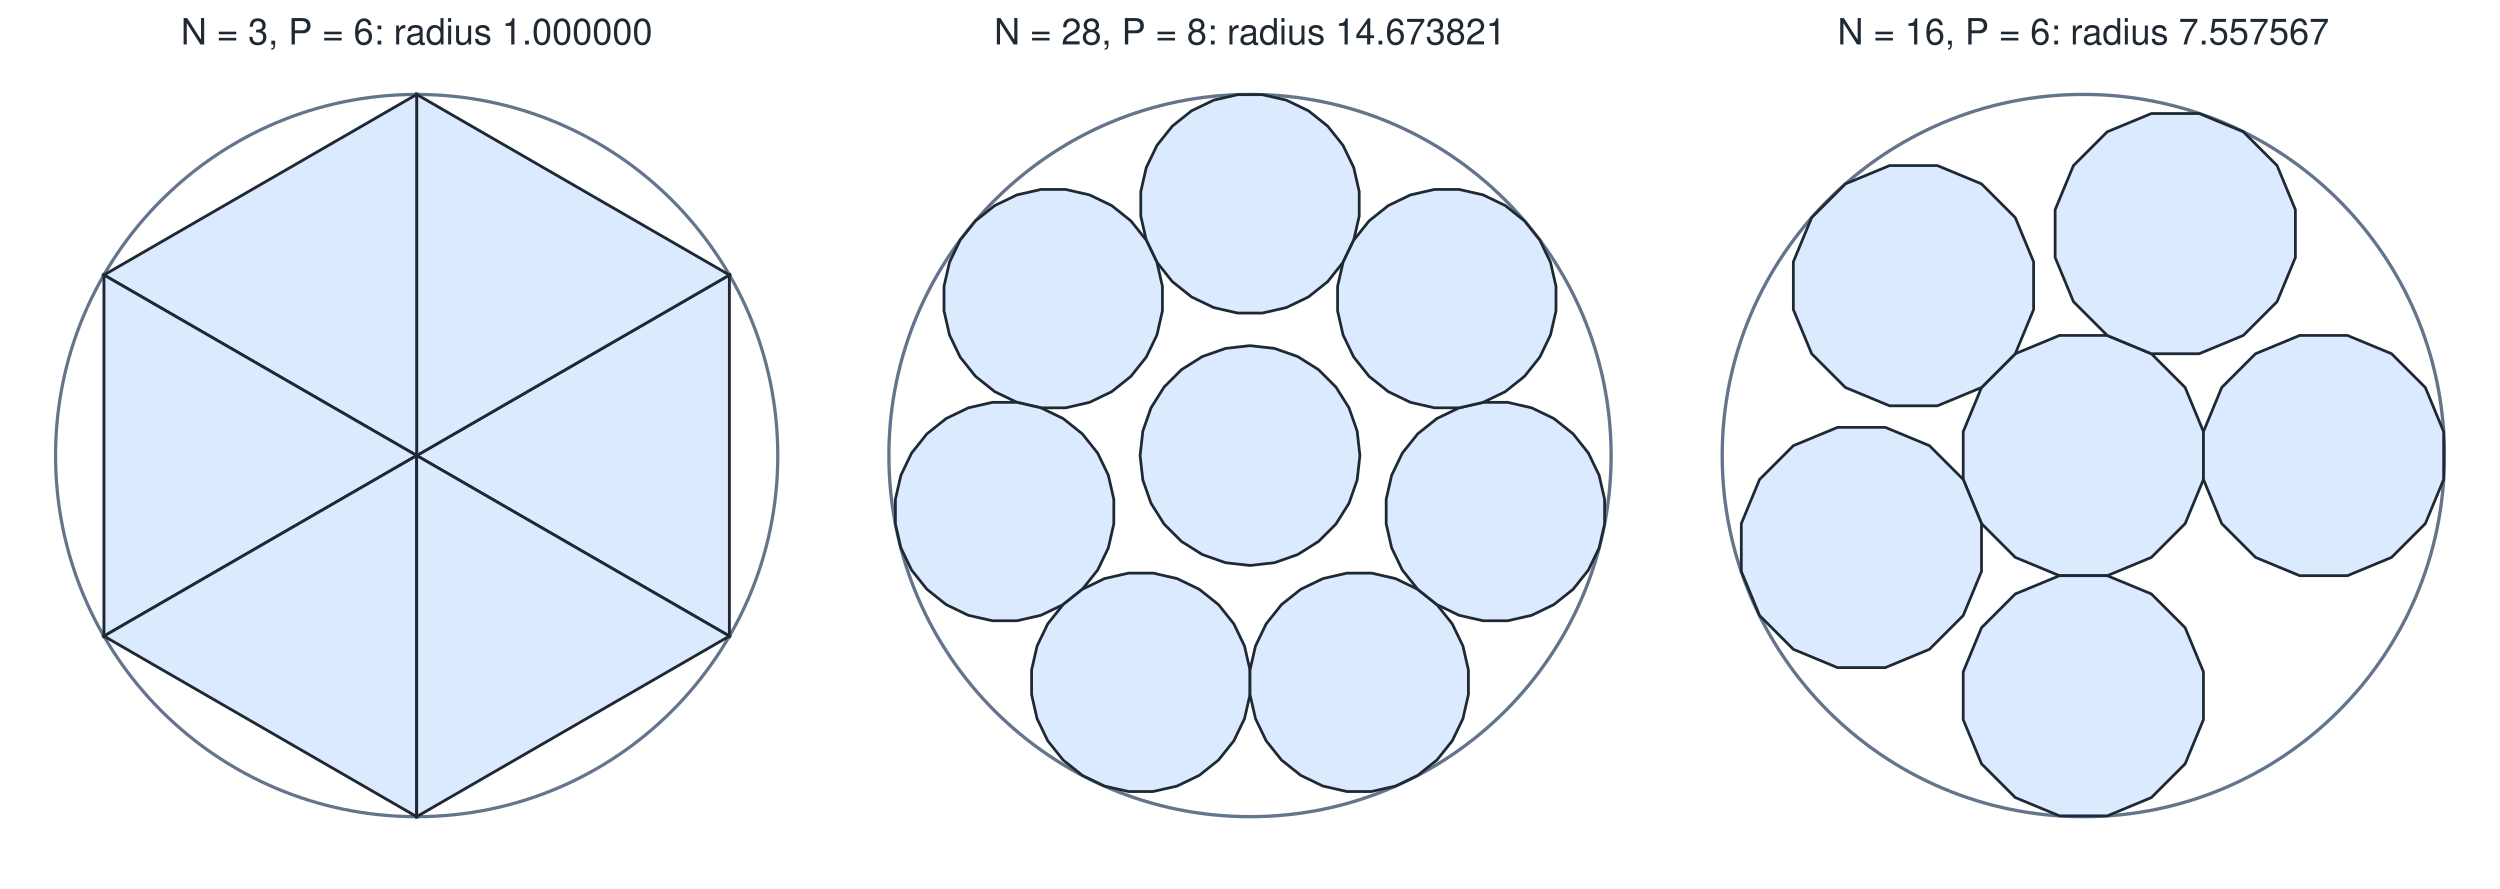
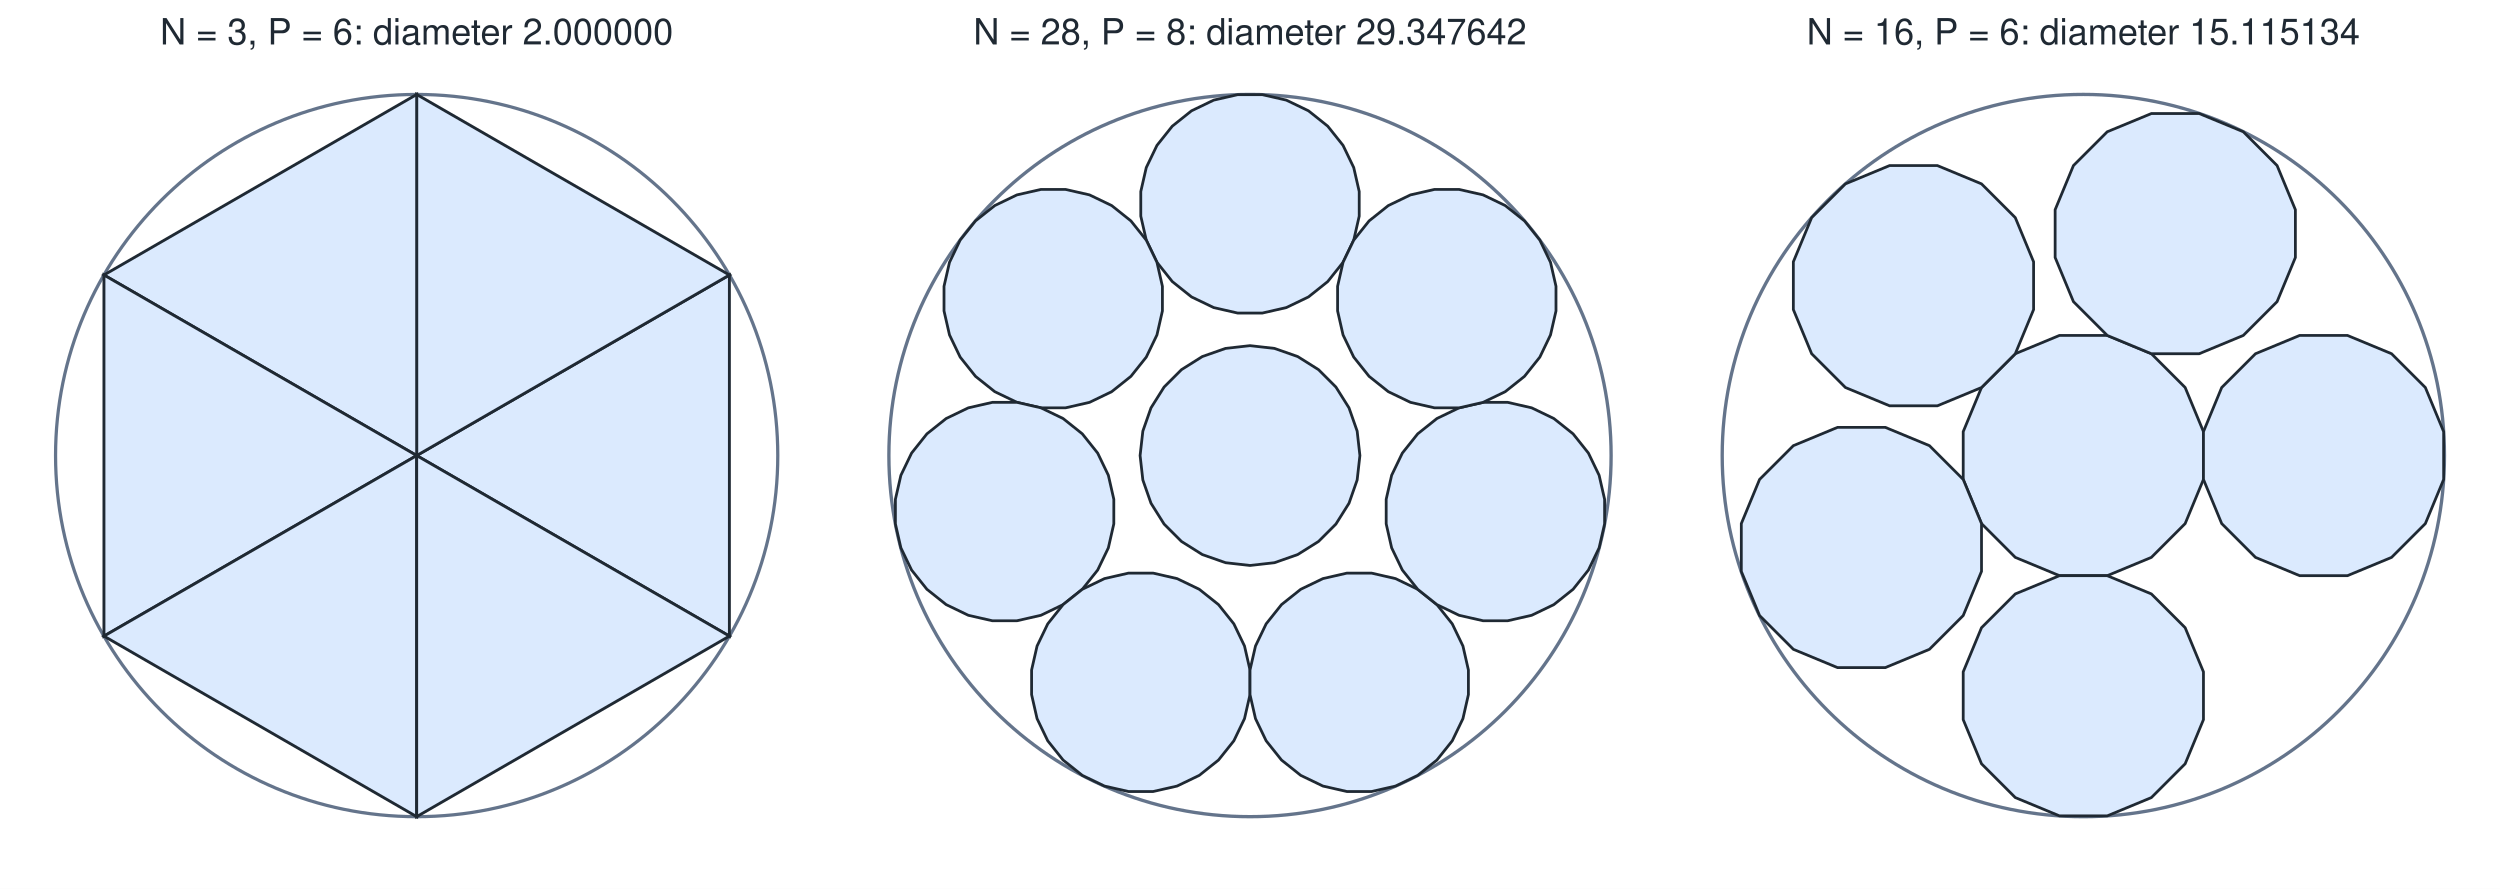
<svg xmlns="http://www.w3.org/2000/svg" width="900" height="320" viewBox="0 0 900 320" font-family="Helvetica, Arial, sans-serif">
  <rect width="900" height="320" fill="#ffffff" />
  <g transform="translate(150.0,164.0) scale(130,-130)">
    <circle cx="0" cy="0" r="1" fill="none" stroke="#64748b" stroke-width="0.009" />
    <polygon points="0.866,-0.5 0.866,0.5 -0,0" fill="#dbeafe" stroke="#1f2933" stroke-width="0.008" />
    <polygon points="0.866,0.5 0,1 -0,0" fill="#dbeafe" stroke="#1f2933" stroke-width="0.008" />
    <polygon points="0,1 -0.866,0.5 -0,-0" fill="#dbeafe" stroke="#1f2933" stroke-width="0.008" />
    <polygon points="-0.866,0.5 -0.866,-0.5 0,-0" fill="#dbeafe" stroke="#1f2933" stroke-width="0.008" />
    <polygon points="-0.866,-0.5 -0,-1 0,-0" fill="#dbeafe" stroke="#1f2933" stroke-width="0.008" />
    <polygon points="0,-1 0.866,-0.5 -0,-0" fill="#dbeafe" stroke="#1f2933" stroke-width="0.008" />
  </g>
-   <text x="150.0" y="16" text-anchor="middle" font-size="13" fill="#1f2933">N = 3, P = 6: radius 1.000000</text>
+   <text x="150.0" y="16" text-anchor="middle" font-size="13" fill="#1f2933">N = 3, P = 6: diameter 2.000000</text>
  <g transform="translate(450.0,164.0) scale(8.8593,-8.8593)">
    <circle cx="0" cy="0" r="14.674" fill="none" stroke="#64748b" stroke-width="0.136" />
    <polygon points="0,4.466 -0.994,4.354 -1.938,4.023 -2.784,3.491 -3.491,2.784 -4.023,1.938 -4.354,0.994 -4.466,0 -4.354,-0.994 -4.023,-1.938 -3.491,-2.784 -2.784,-3.491 -1.938,-4.023 -0.994,-4.354 -0,-4.466 0.994,-4.354 1.938,-4.023 2.784,-3.491 3.491,-2.784 4.023,-1.938 4.354,-0.994 4.466,-0 4.354,0.994 4.023,1.938 3.491,2.784 2.784,3.491 1.938,4.023 0.994,4.354" fill="#dbeafe" stroke="#1f2933" stroke-width="0.113" />
    <polygon points="0.5,14.665 -0.5,14.665 -1.475,14.443 -2.376,14.009 -3.158,13.385 -3.781,12.604 -4.215,11.703 -4.438,10.728 -4.438,9.728 -4.215,8.753 -3.781,7.852 -3.158,7.07 -2.376,6.446 -1.475,6.013 -0.5,5.79 0.5,5.79 1.475,6.013 2.376,6.446 3.158,7.07 3.781,7.852 4.215,8.753 4.438,9.728 4.438,10.728 4.215,11.703 3.781,12.604 3.158,13.385 2.376,14.009 1.475,14.443" fill="#dbeafe" stroke="#1f2933" stroke-width="0.113" />
    <polygon points="-11.154,9.535 -11.778,8.753 -12.211,7.852 -12.434,6.877 -12.434,5.877 -12.211,4.902 -11.778,4.001 -11.154,3.219 -10.372,2.596 -9.471,2.162 -8.496,1.939 -7.496,1.939 -6.521,2.162 -5.62,2.596 -4.839,3.219 -4.215,4.001 -3.781,4.902 -3.559,5.877 -3.559,6.877 -3.781,7.852 -4.215,8.753 -4.839,9.535 -5.62,10.158 -6.521,10.592 -7.496,10.814 -8.496,10.814 -9.471,10.592 -10.372,10.158" fill="#dbeafe" stroke="#1f2933" stroke-width="0.113" />
    <polygon points="-14.409,-2.776 -14.186,-3.751 -13.752,-4.652 -13.129,-5.434 -12.347,-6.057 -11.446,-6.491 -10.471,-6.713 -9.471,-6.713 -8.496,-6.491 -7.595,-6.057 -6.814,-5.434 -6.19,-4.652 -5.756,-3.751 -5.534,-2.776 -5.534,-1.776 -5.756,-0.801 -6.19,0.1 -6.814,0.882 -7.595,1.505 -8.496,1.939 -9.471,2.162 -10.471,2.162 -11.446,1.939 -12.347,1.505 -13.129,0.882 -13.752,0.1 -14.186,-0.801 -14.409,-1.776" fill="#dbeafe" stroke="#1f2933" stroke-width="0.113" />
    <polygon points="-6.814,-12.996 -5.913,-13.43 -4.938,-13.652 -3.938,-13.652 -2.963,-13.43 -2.062,-12.996 -1.28,-12.373 -0.656,-11.591 -0.223,-10.69 0,-9.715 0,-8.715 -0.223,-7.74 -0.656,-6.839 -1.28,-6.057 -2.062,-5.434 -2.963,-5 -3.938,-4.777 -4.938,-4.777 -5.913,-5 -6.814,-5.434 -7.595,-6.057 -8.219,-6.839 -8.653,-7.74 -8.875,-8.715 -8.875,-9.715 -8.653,-10.69 -8.219,-11.591 -7.595,-12.373" fill="#dbeafe" stroke="#1f2933" stroke-width="0.113" />
    <polygon points="5.913,-13.43 6.814,-12.996 7.595,-12.373 8.219,-11.591 8.653,-10.69 8.875,-9.715 8.875,-8.715 8.653,-7.74 8.219,-6.839 7.595,-6.057 6.814,-5.434 5.913,-5 4.938,-4.777 3.938,-4.777 2.963,-5 2.062,-5.434 1.28,-6.057 0.656,-6.839 0.223,-7.74 0,-8.715 0,-9.715 0.223,-10.69 0.656,-11.591 1.28,-12.373 2.062,-12.996 2.963,-13.43 3.938,-13.652 4.938,-13.652" fill="#dbeafe" stroke="#1f2933" stroke-width="0.113" />
    <polygon points="14.186,-3.751 14.409,-2.776 14.409,-1.776 14.186,-0.801 13.752,0.1 13.129,0.882 12.347,1.505 11.446,1.939 10.471,2.162 9.471,2.162 8.496,1.939 7.595,1.505 6.814,0.882 6.19,0.1 5.756,-0.801 5.534,-1.776 5.534,-2.776 5.756,-3.751 6.19,-4.652 6.814,-5.434 7.595,-6.057 8.496,-6.491 9.471,-6.713 10.471,-6.713 11.446,-6.491 12.347,-6.057 13.129,-5.434 13.752,-4.652" fill="#dbeafe" stroke="#1f2933" stroke-width="0.113" />
    <polygon points="11.778,8.753 11.154,9.535 10.372,10.158 9.471,10.592 8.496,10.814 7.496,10.814 6.521,10.592 5.62,10.158 4.839,9.535 4.215,8.753 3.781,7.852 3.559,6.877 3.559,5.877 3.781,4.902 4.215,4.001 4.839,3.219 5.62,2.596 6.521,2.162 7.496,1.939 8.496,1.939 9.471,2.162 10.372,2.596 11.154,3.219 11.778,4.001 12.211,4.902 12.434,5.877 12.434,6.877 12.211,7.852" fill="#dbeafe" stroke="#1f2933" stroke-width="0.113" />
  </g>
-   <text x="450.0" y="16" text-anchor="middle" font-size="13" fill="#1f2933">N = 28, P = 8: radius 14.673821</text>
+   <text x="450.0" y="16" text-anchor="middle" font-size="13" fill="#1f2933">N = 28, P = 8: diameter 29.347642</text>
  <g transform="translate(750.0,164.0) scale(17.2013,-17.2013)">
    <circle cx="0" cy="0" r="7.558" fill="none" stroke="#64748b" stroke-width="0.07" />
    <polygon points="2.514,-0.5 2.514,0.5 2.131,1.424 1.424,2.131 0.5,2.514 -0.5,2.514 -1.424,2.131 -2.131,1.424 -2.514,0.5 -2.514,-0.5 -2.131,-1.424 -1.424,-2.131 -0.5,-2.514 0.5,-2.514 1.424,-2.131 2.131,-1.424" fill="#dbeafe" stroke="#1f2933" stroke-width="0.058" />
    <polygon points="7.541,-0.5 7.541,0.5 7.158,1.424 6.451,2.131 5.527,2.514 4.527,2.514 3.603,2.131 2.896,1.424 2.514,0.5 2.514,-0.5 2.896,-1.424 3.603,-2.131 4.527,-2.514 5.527,-2.514 6.451,-2.131 7.158,-1.424" fill="#dbeafe" stroke="#1f2933" stroke-width="0.058" />
    <polygon points="3.348,6.776 2.424,7.158 1.424,7.158 0.5,6.776 -0.207,6.069 -0.59,5.145 -0.59,4.145 -0.207,3.221 0.5,2.514 1.424,2.131 2.424,2.131 3.348,2.514 4.055,3.221 4.438,4.145 4.438,5.145 4.055,6.069" fill="#dbeafe" stroke="#1f2933" stroke-width="0.058" />
    <polygon points="-4.979,5.686 -5.686,4.979 -6.069,4.055 -6.069,3.055 -5.686,2.131 -4.979,1.424 -4.055,1.041 -3.055,1.041 -2.131,1.424 -1.424,2.131 -1.041,3.055 -1.041,4.055 -1.424,4.979 -2.131,5.686 -3.055,6.069 -4.055,6.069" fill="#dbeafe" stroke="#1f2933" stroke-width="0.058" />
    <polygon points="-7.158,-2.424 -6.776,-3.348 -6.069,-4.055 -5.145,-4.438 -4.145,-4.438 -3.221,-4.055 -2.514,-3.348 -2.131,-2.424 -2.131,-1.424 -2.514,-0.5 -3.221,0.207 -4.145,0.59 -5.145,0.59 -6.069,0.207 -6.776,-0.5 -7.158,-1.424" fill="#dbeafe" stroke="#1f2933" stroke-width="0.058" />
    <polygon points="-0.5,-7.541 0.5,-7.541 1.424,-7.158 2.131,-6.451 2.514,-5.527 2.514,-4.527 2.131,-3.603 1.424,-2.896 0.5,-2.514 -0.5,-2.514 -1.424,-2.896 -2.131,-3.603 -2.514,-4.527 -2.514,-5.527 -2.131,-6.451 -1.424,-7.158" fill="#dbeafe" stroke="#1f2933" stroke-width="0.058" />
  </g>
-   <text x="750.0" y="16" text-anchor="middle" font-size="13" fill="#1f2933">N = 16, P = 6: radius 7.557567</text>
+   <text x="750.0" y="16" text-anchor="middle" font-size="13" fill="#1f2933">N = 16, P = 6: diameter 15.115134</text>
</svg>
